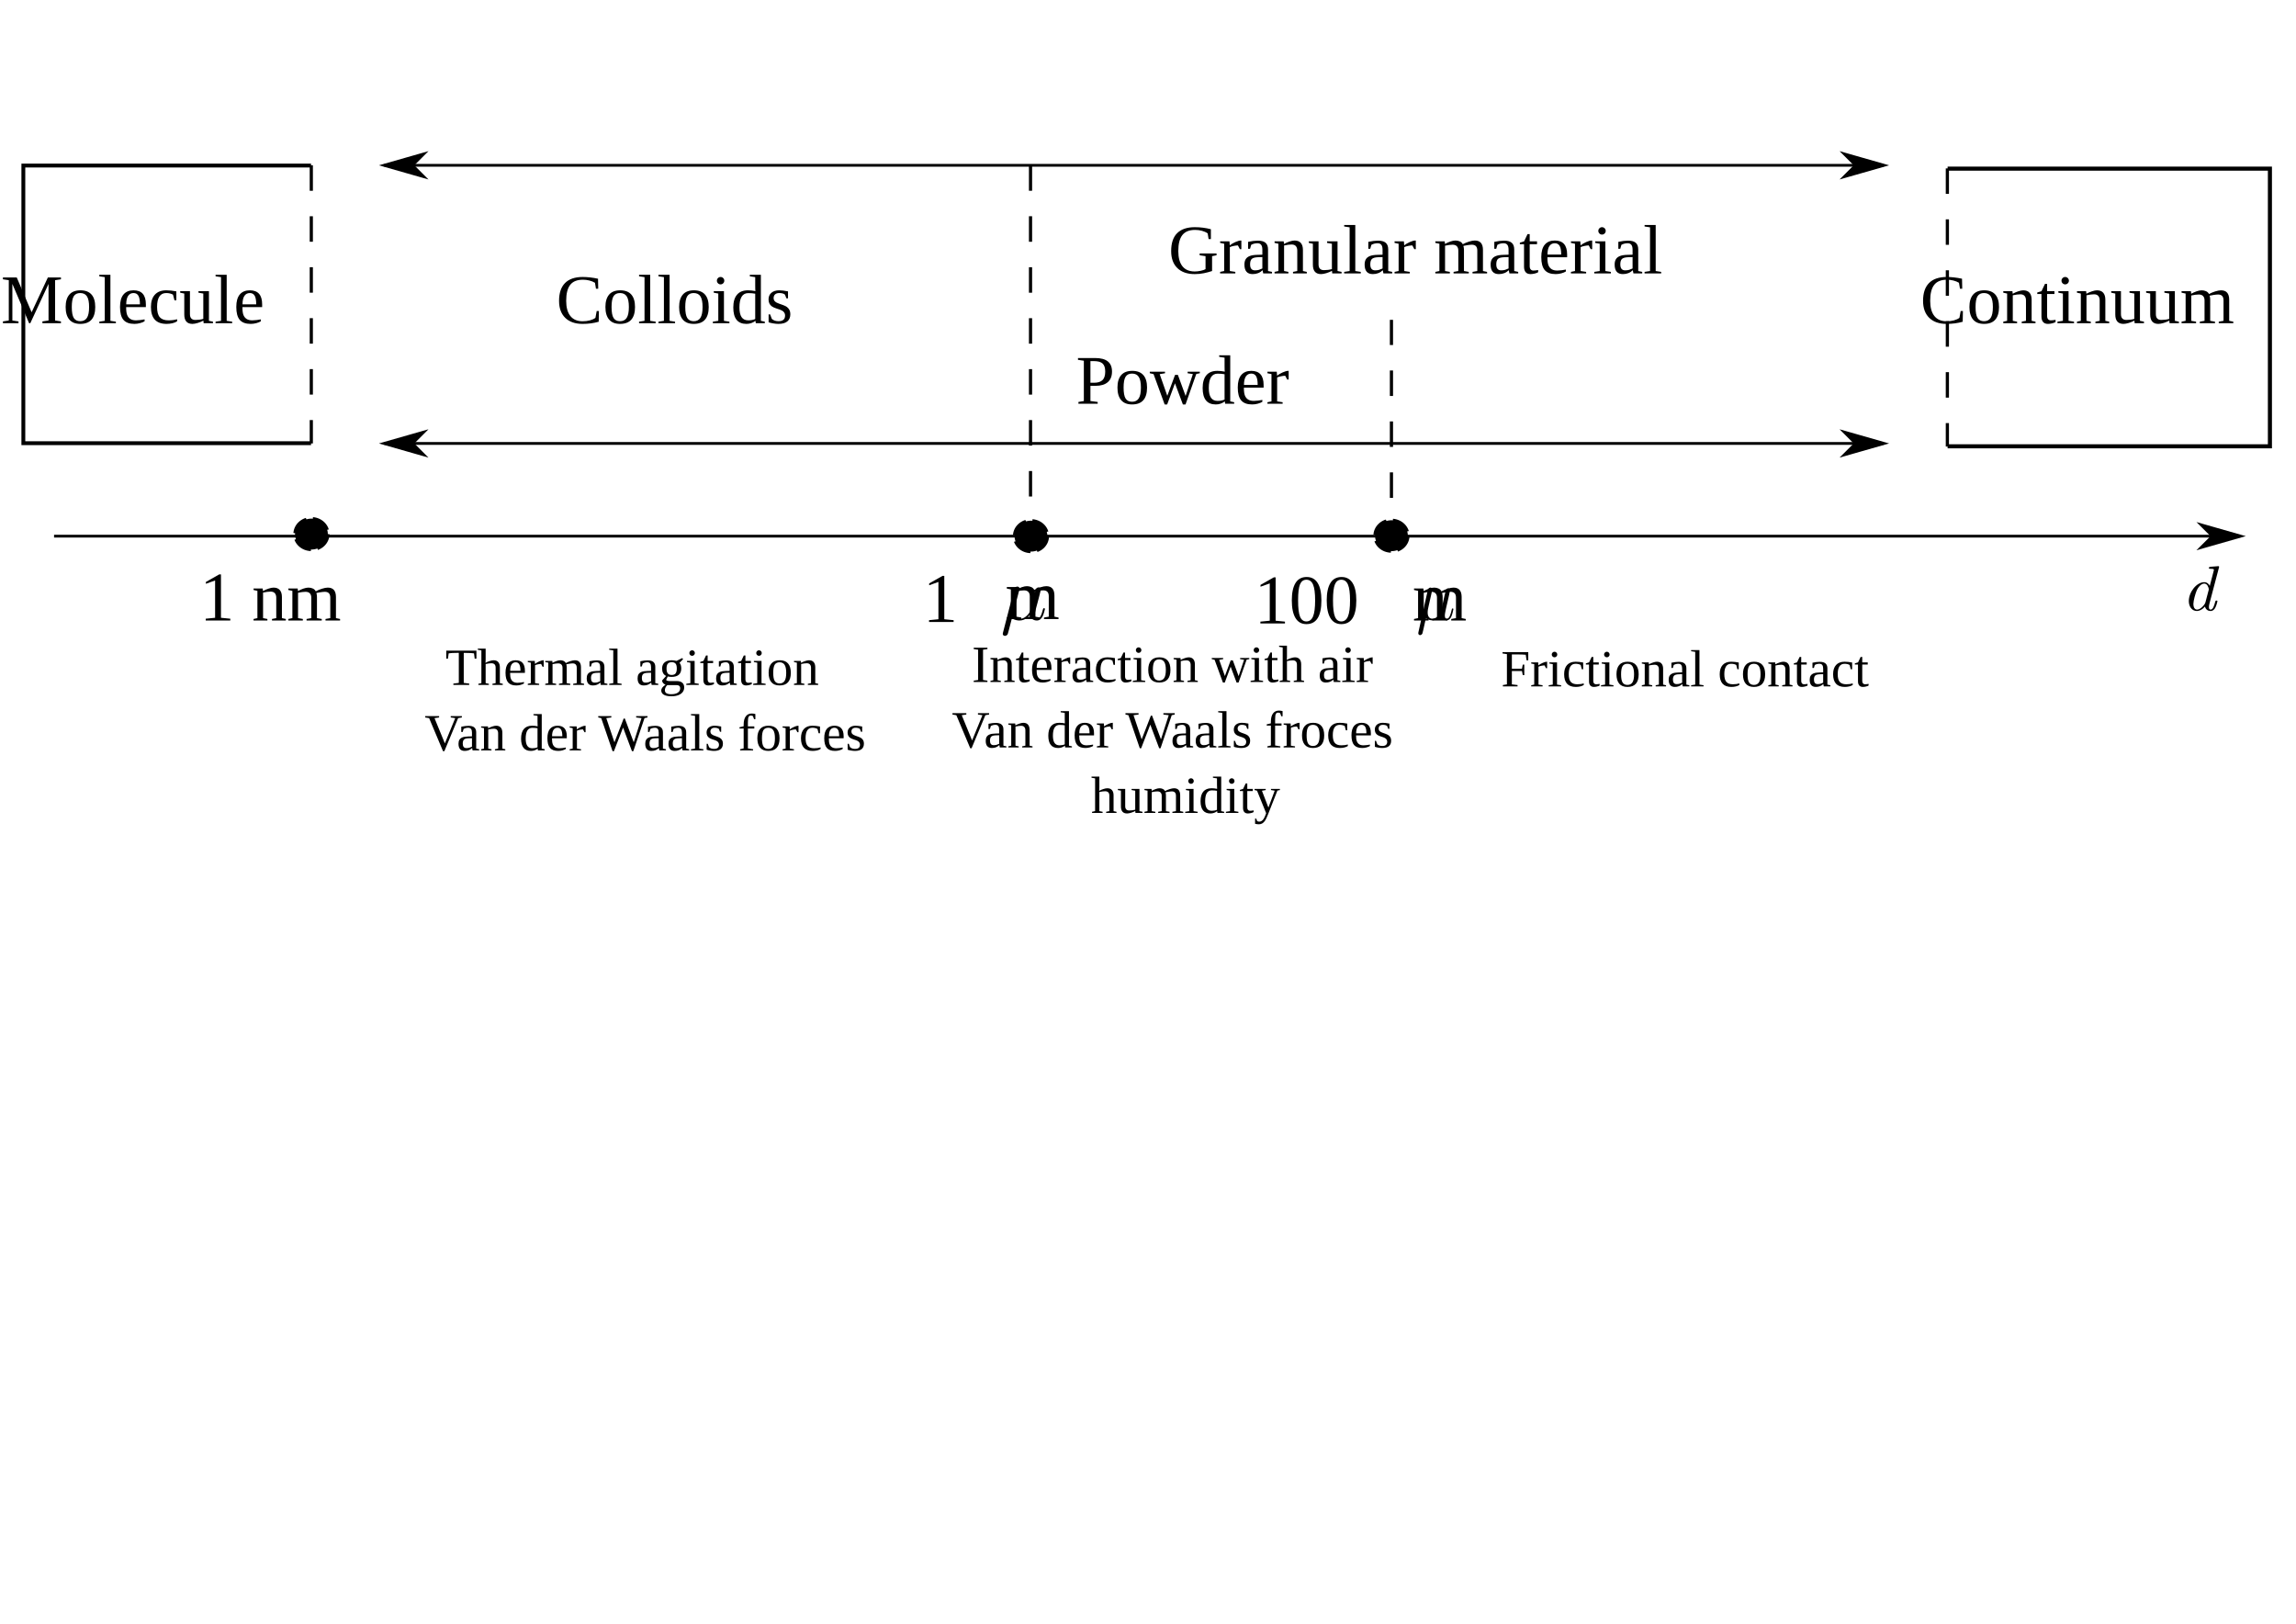
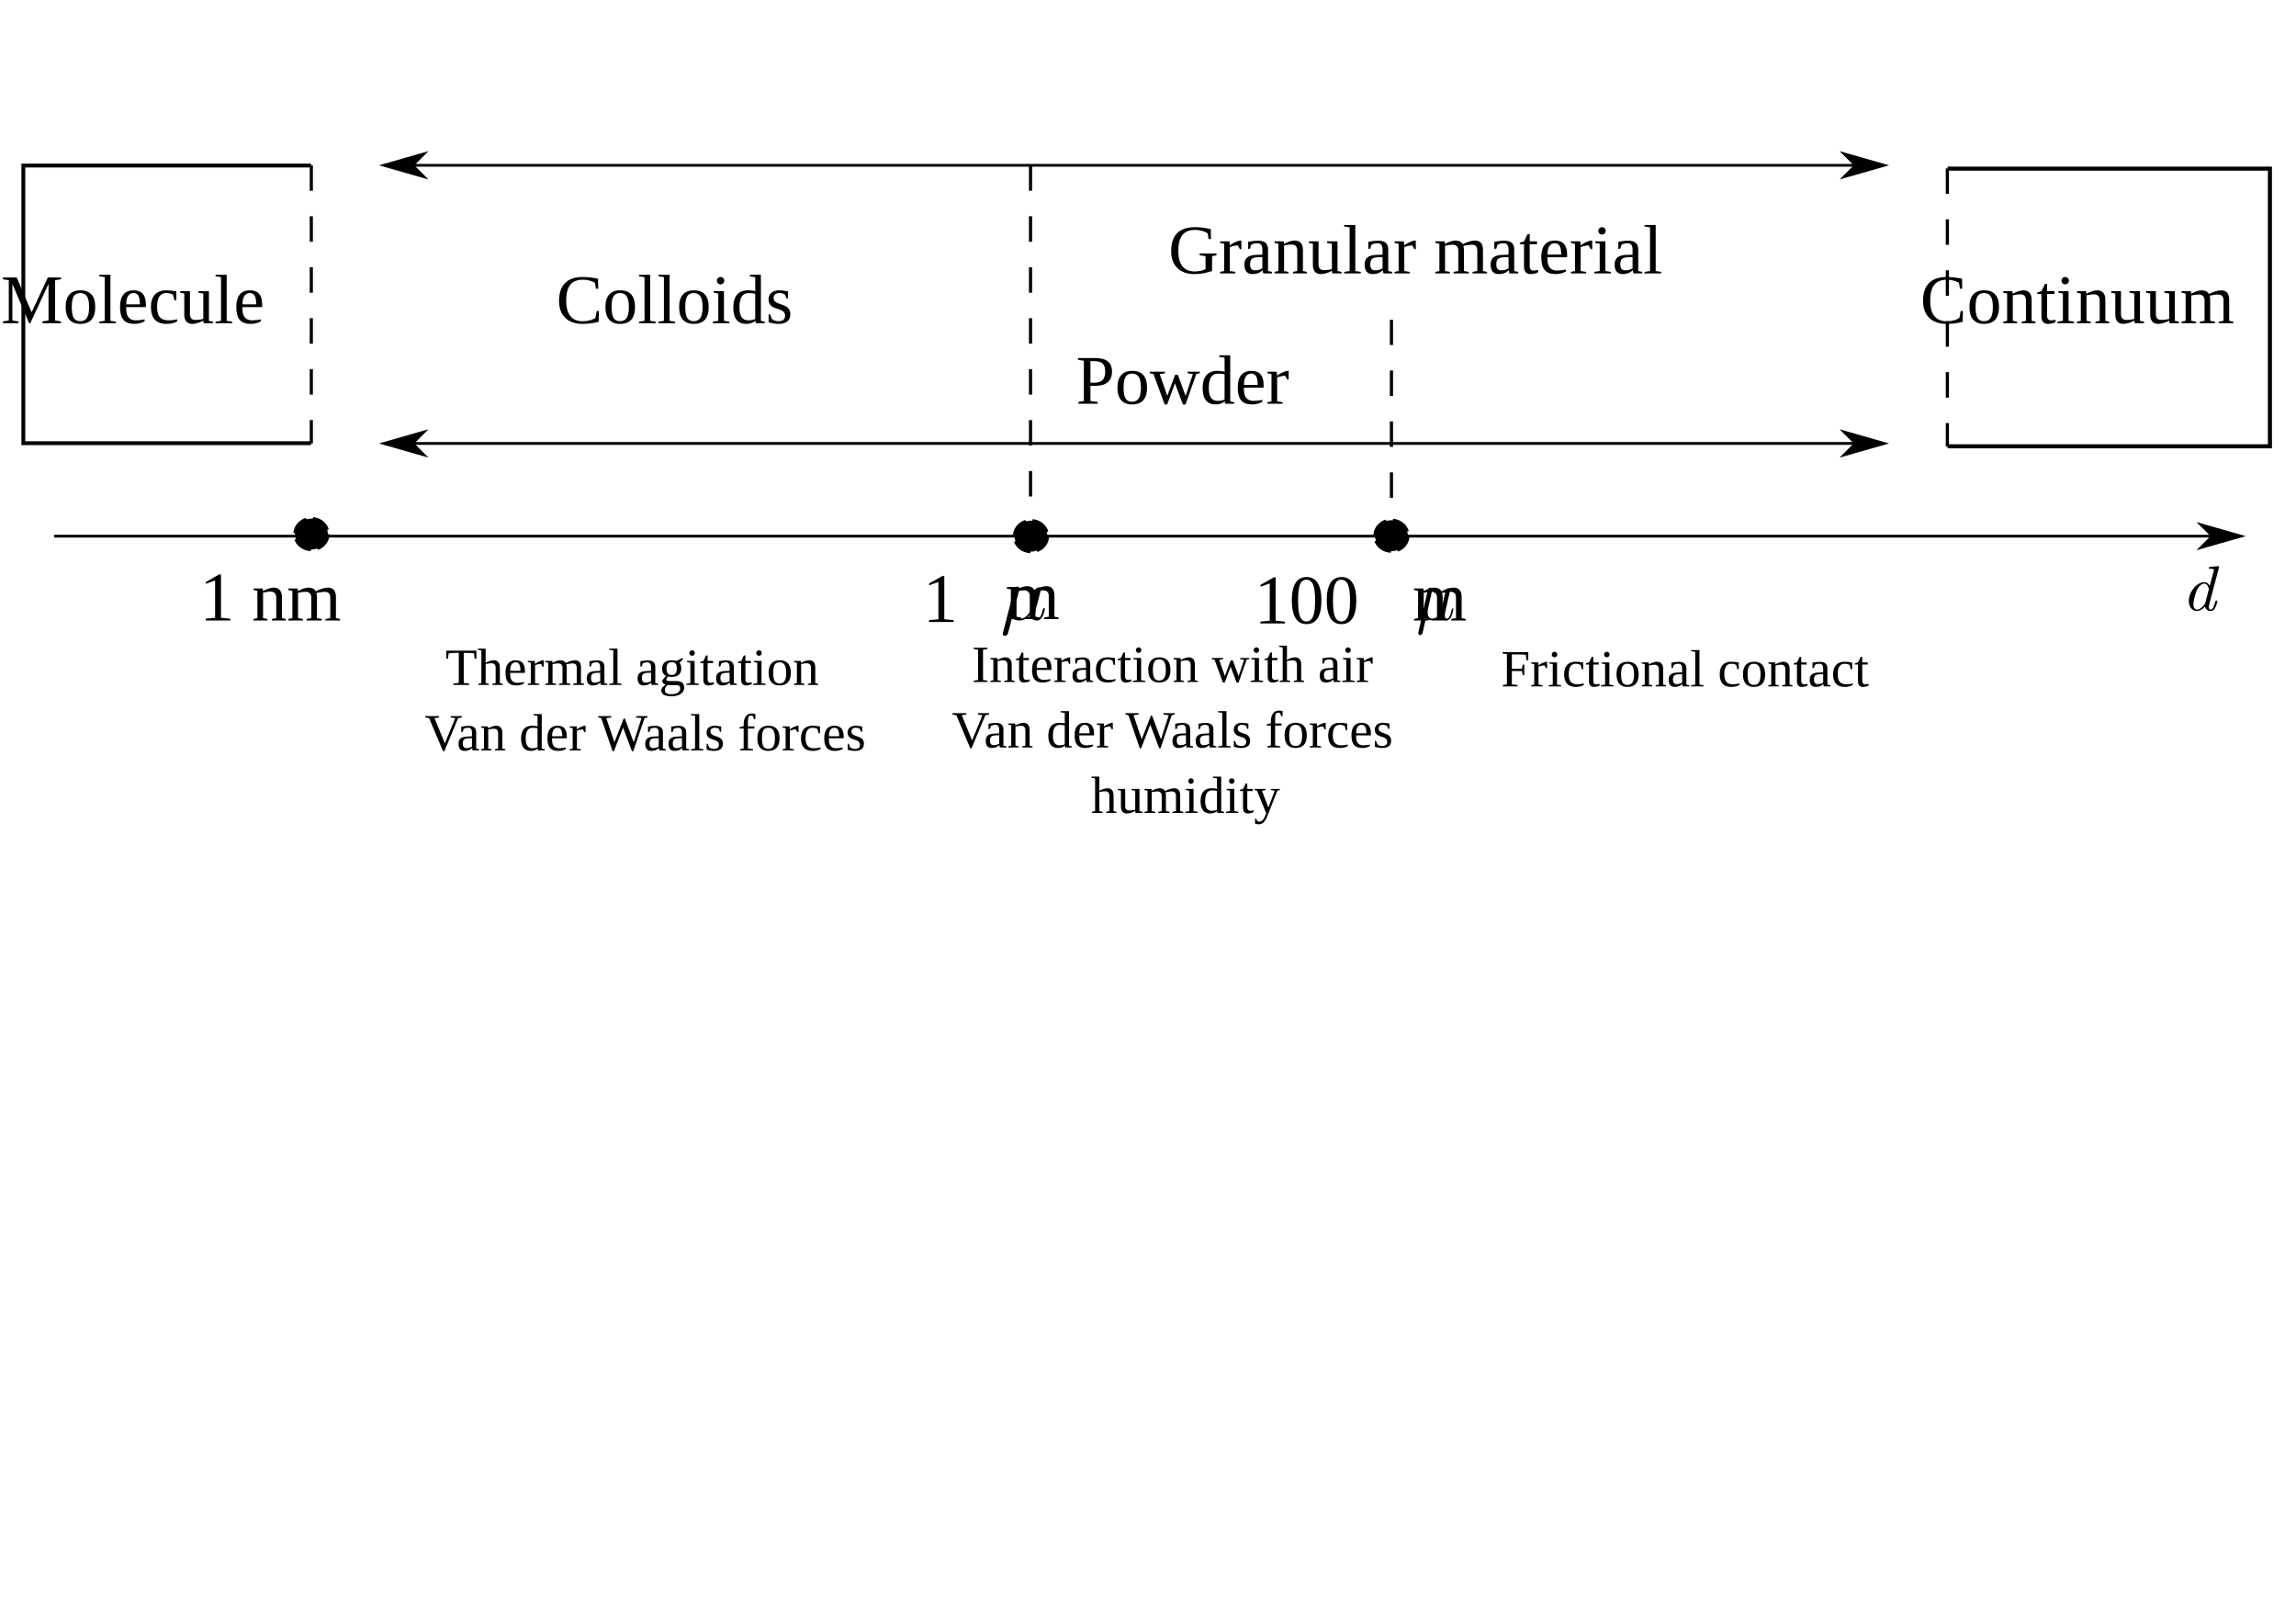
<svg xmlns="http://www.w3.org/2000/svg" width="1052.362" height="744.094" id="svg2" version="1.1">
  <defs id="defs4">
    <marker orient="auto" refY="0.0" refX="0.0" id="Arrow1Lend" style="overflow:visible;">
      <path id="path3767" d="M 0.0,0.0 L 5.0,-5.0 L -12.5,0.0 L 5.0,5.0 L 0.0,0.0 z " style="fill-rule:evenodd;stroke:#000000;stroke-width:1.0pt;marker-start:none;" transform="scale(0.8) rotate(180) translate(12.5,0)" />
    </marker>
    <marker orient="auto" refY="0.0" refX="0.0" id="Arrow1Lstart" style="overflow:visible">
      <path id="path3764" d="M 0.0,0.0 L 5.0,-5.0 L -12.5,0.0 L 5.0,5.0 L 0.0,0.0 z " style="fill-rule:evenodd;stroke:#000000;stroke-width:1.0pt;marker-start:none" transform="scale(0.8) translate(12.5,0)" />
    </marker>
  </defs>
  <g id="layer1" transform="translate(0,-308.2677)">
    <path style="fill:none;stroke:#000000;stroke-width:1.278;stroke-linecap:butt;stroke-linejoin:miter;stroke-miterlimit:4;stroke-opacity:1;stroke-dasharray:none;marker-start:url(#Arrow1Lstart);marker-end:url(#Arrow1Lend)" d="m 863.388,384.021 c -687.228,0 -687.228,0 -687.228,0" id="path2987" />
    <path style="fill:none;stroke:#000000;stroke-width:1.278px;stroke-linecap:butt;stroke-linejoin:miter;stroke-opacity:1;marker-start:url(#Arrow1Lstart);marker-end:url(#Arrow1Lend)" d="m 176.16,511.483 687.228,0" id="path2989" />
    <path style="fill:none;stroke:#000000;stroke-width:1.273;stroke-linecap:butt;stroke-linejoin:miter;stroke-miterlimit:4;stroke-opacity:1;stroke-dasharray:none;marker-start:none;marker-end:url(#Arrow1Lend)" d="m 24.779,553.97 1002.103,0" id="path2991" />
    <path style="fill:none;stroke:#000000;stroke-width:1.763px;stroke-linecap:butt;stroke-linejoin:miter;stroke-opacity:1" d="m 142.565,384.134 -131.863,0 0,127.235 131.863,0" id="path5127" />
    <path style="fill:none;stroke:#000000;stroke-width:1.866px;stroke-linecap:butt;stroke-linejoin:miter;stroke-opacity:1" d="m 892.679,385.549 147.729,0 0,127.246 -147.729,0" id="path5129" />
    <path style="fill:none;stroke:#000000;stroke-width:1.459;stroke-linecap:butt;stroke-linejoin:miter;stroke-miterlimit:4;stroke-opacity:1;stroke-dasharray:11.675,11.675;stroke-dashoffset:0" d="m 142.686,384.021 0,127.462" id="path5131" />
    <path style="fill:none;stroke:#000000;stroke-width:1.459;stroke-linecap:butt;stroke-linejoin:miter;stroke-miterlimit:4;stroke-opacity:1;stroke-dasharray:11.672,11.672;stroke-dashoffset:0" d="m 892.565,385.441 0,127.462" id="path5133" />
    <path style="fill:none;stroke:#000000;stroke-width:1.459;stroke-linecap:butt;stroke-linejoin:miter;stroke-miterlimit:4;stroke-opacity:1;stroke-dasharray:11.675,11.675;stroke-dashoffset:0" d="m 472.336,384.021 c 0,169.95 0,169.95 0,169.95" id="path5166" />
    <path style="fill:none;stroke:#000000;stroke-width:1.459;stroke-linecap:butt;stroke-linejoin:miter;stroke-miterlimit:4;stroke-opacity:1;stroke-dasharray:11.675,11.675;stroke-dashoffset:0.146" d="m 637.763,454.833 c 0,99.137 0,99.137 0,99.137" id="path5184" />
    <path style="fill:#000000;fill-opacity:1;stroke:#000000;stroke-width:1;stroke-linecap:butt;stroke-miterlimit:4;stroke-dasharray:6, 2;stroke-dashoffset:0" id="path5186" d="m 250,199.094 c 0,2.761 -2.239,5 -5,5 -2.761,0 -5,-2.239 -5,-5 0,-2.761 2.239,-5 5,-5 2.761,0 5,2.239 5,5 z" transform="matrix(1.503889,0,0,1.416247,-225.7114,271.053)" />
    <path style="fill:#000000;fill-opacity:1;stroke:#000000;stroke-width:1;stroke-linecap:butt;stroke-miterlimit:4;stroke-dasharray:6, 2;stroke-dashoffset:0" id="path5186-5" d="m 250,199.094 c 0,2.761 -2.239,5 -5,5 -2.761,0 -5,-2.239 -5,-5 0,-2.761 2.239,-5 5,-5 2.761,0 5,2.239 5,5 z" transform="matrix(1.503889,0,0,1.416247,104.0918,271.9973)" />
    <path style="fill:#000000;fill-opacity:1;stroke:#000000;stroke-width:1;stroke-linecap:butt;stroke-miterlimit:4;stroke-dasharray:6, 2;stroke-dashoffset:0" id="path5186-2" d="m 250,199.094 c 0,2.761 -2.239,5 -5,5 -2.761,0 -5,-2.239 -5,-5 0,-2.761 2.239,-5 5,-5 2.761,0 5,2.239 5,5 z" transform="matrix(1.503889,0,0,1.416247,269.3106,271.8004)" />
    <g transform="matrix(0.6734693,0,0,0.6482723,239.8461,360.5011)" id="g3133">
      <g style="font-style:normal;font-variant:normal;font-weight:normal;font-stretch:normal;letter-spacing:normal;word-spacing:normal;text-anchor:start;fill:none;stroke:#000000;stroke-linecap:butt;stroke-linejoin:miter;stroke-miterlimit:10.433;stroke-opacity:1;stroke-dasharray:none;stroke-dashoffset:0" id="content" transform="matrix(1.062992,0,0,-1.062992,-186.0236,789.2717)" xml:space="preserve" stroke-miterlimit="10.433" font-style="normal" font-variant="normal" font-weight="normal" font-stretch="normal" font-size-adjust="none" letter-spacing="normal" word-spacing="normal">
        <path style="fill:#000000;stroke-width:0" d="m 491.99,423.68 0.03,0.1 0.02,0.11 0.03,0.11 0.03,0.11 0.02,0.12 0.03,0.12 0.06,0.24 0.06,0.25 0.06,0.25 0.06,0.24 0.06,0.25 0.03,0.11 0.03,0.12 0.03,0.11 0.02,0.11 0.02,0.1 0.03,0.1 0.02,0.1 0.02,0.08 0.01,0.09 0.02,0.07 0.01,0.07 0.02,0.07 0,0.05 0.01,0.05 0.01,0.03 0,0.02 0,0.01 c 0,0.84 -0.6,1.34 -1.44,1.34 -0.16,0 -1.55,-0.04 -2,-1.78 l -7.17,-28.86 c -0.14,-0.59 -0.14,-0.68 -0.14,-0.79 0,-0.74 0.54,-1.35 1.39,-1.35 1.04,0 1.64,0.91 1.75,1.05 0.18,0.45 0.84,3.05 2.73,10.72 1.6,-1.34 3.83,-1.55 4.83,-1.55 3.48,0 5.44,2.24 6.62,3.64 0.46,-2.25 2.3,-3.64 4.49,-3.64 1.75,0 2.89,1.14 3.69,2.74 0.84,1.79 1.5,4.84 1.5,4.93 0,0.5 -0.46,0.5 -0.6,0.5 -0.5,0 -0.54,-0.2 -0.7,-0.9 -0.84,-3.24 -1.75,-6.17 -3.78,-6.17 -1.35,0 -1.5,1.29 -1.5,2.29 0,1.1 0.59,3.44 1,5.17 l 1.39,5.4 c 0.16,0.75 0.64,2.64 0.84,3.39 0.25,1.14 0.75,3.03 0.75,3.32 0,0.91 -0.7,1.35 -1.43,1.35 -0.25,0 -1.55,-0.05 -1.96,-1.74 l -2.34,-9.32 c -0.6,-2.49 -1.14,-4.58 -1.3,-5.08 -0.05,-0.25 -2.44,-4.78 -6.47,-4.78 -2.48,0 -3.68,1.64 -3.68,4.32 0,1.46 0.34,2.85 0.7,4.25 z" id="path3138" />
      </g>
    </g>
    <g transform="matrix(0.5606961,0,0,0.6253143,437.3503,368.6301)" id="g3218">
      <g style="font-style:normal;font-variant:normal;font-weight:normal;font-stretch:normal;letter-spacing:normal;word-spacing:normal;text-anchor:start;fill:none;stroke:#000000;stroke-linecap:butt;stroke-linejoin:miter;stroke-miterlimit:10.433;stroke-opacity:1;stroke-dasharray:none;stroke-dashoffset:0" word-spacing="normal" letter-spacing="normal" font-size-adjust="none" font-stretch="normal" font-weight="normal" font-variant="normal" font-style="normal" stroke-miterlimit="10.433" xml:space="preserve" transform="matrix(1.062992,0,0,-1.062992,-186.0236,789.2717)" id="g3220">
        <path style="fill:#000000;stroke-width:0" id="path3228" d="m 541.91,423.68 0.02,0.1 0.03,0.11 0.02,0.11 0.03,0.11 0.03,0.12 0.03,0.12 0.06,0.24 0.06,0.25 0.06,0.25 0.06,0.24 0.06,0.25 0.03,0.11 0.02,0.12 0.03,0.11 0.02,0.11 0.03,0.1 0.02,0.1 0.02,0.1 0.02,0.08 0.02,0.09 0.01,0.07 0.02,0.07 0.01,0.07 0.01,0.05 0.01,0.05 0,0.03 0,0.02 0,0.01 c 0,0.84 -0.59,1.34 -1.44,1.34 -0.15,0 -1.54,-0.04 -2,-1.78 l -7.17,-28.86 c -0.14,-0.59 -0.14,-0.68 -0.14,-0.79 0,-0.74 0.55,-1.35 1.39,-1.35 1.05,0 1.64,0.91 1.75,1.05 0.19,0.45 0.85,3.05 2.74,10.72 1.59,-1.34 3.82,-1.55 4.82,-1.55 3.49,0 5.44,2.24 6.63,3.64 0.45,-2.25 2.3,-3.64 4.48,-3.64 1.75,0 2.89,1.14 3.69,2.74 0.84,1.79 1.5,4.84 1.5,4.93 0,0.5 -0.45,0.5 -0.59,0.5 -0.5,0 -0.55,-0.2 -0.71,-0.9 -0.84,-3.24 -1.75,-6.17 -3.78,-6.17 -1.34,0 -1.5,1.29 -1.5,2.29 0,1.1 0.6,3.44 1,5.17 l 1.39,5.4 c 0.16,0.75 0.64,2.64 0.85,3.39 0.25,1.14 0.75,3.03 0.75,3.32 0,0.91 -0.71,1.35 -1.44,1.35 -0.25,0 -1.55,-0.05 -1.95,-1.74 l -2.35,-9.32 c -0.59,-2.49 -1.14,-4.58 -1.29,-5.08 -0.05,-0.25 -2.44,-4.78 -6.47,-4.78 -2.49,0 -3.69,1.64 -3.69,4.32 0,1.46 0.34,2.85 0.7,4.25 z" />
      </g>
    </g>
    <g transform="matrix(0.5021972,0,0,0.5147422,-125.7561,271.743)" id="g4026">
      <text xml:space="preserve" style="font-size:12px;font-style:italic;font-variant:normal;font-weight:normal;font-stretch:normal;text-align:center;line-height:125%;letter-spacing:0px;word-spacing:0px;text-anchor:middle;fill:#000000;fill-opacity:1;stroke:none;font-family:Times New Roman;-inkscape-font-specification:Sans Italic" x="26.175" y="148.117" id="text3193" transform="matrix(1.99125,0,0,1.94272,250.4118,70.95717)">
        <tspan id="tspan3195" x="26.175" y="148.117" />
      </text>
    </g>
    <g transform="matrix(0.4693495,0,0,0.4608246,557.1496,458.1646)" id="g7079">
      <text xml:space="preserve" style="font-size:24px;font-style:normal;font-variant:normal;font-weight:normal;font-stretch:normal;text-align:center;line-height:125%;letter-spacing:0px;word-spacing:0px;text-anchor:middle;fill:#000000;fill-opacity:1;stroke:none;font-family:Times New Roman;-inkscape-font-specification:Sans" x="793.294" y="314.561" id="text3247" transform="matrix(2.130609,0,0,2.170023,-1187.068,-325.2797)">
        <tspan id="tspan3249" x="793.294" y="314.561">Frictional contact</tspan>
      </text>
    </g>
    <g transform="matrix(0.5798307,0,0,0.5506872,827.023,391.088)" id="g7573">
      <g style="font-style:normal;font-variant:normal;font-weight:normal;font-stretch:normal;letter-spacing:normal;word-spacing:normal;text-anchor:start;fill:none;stroke:#000000;stroke-linecap:butt;stroke-linejoin:miter;stroke-miterlimit:10.433;stroke-opacity:1;stroke-dasharray:none;stroke-dashoffset:0" id="g7575" transform="matrix(1.062992,0,0,-1.062992,-186.0236,789.2717)" xml:space="preserve" stroke-miterlimit="10.433" font-style="normal" font-variant="normal" font-weight="normal" font-stretch="normal" font-size-adjust="none" letter-spacing="normal" word-spacing="normal">
        <path style="fill:#000000;stroke-width:0" d="m 483.27,439.53 0,0.01 0.01,0.02 0,0.02 0.01,0.02 0.01,0.02 0,0.02 0.01,0.02 0,0.02 0.01,0.02 0.01,0.03 0.01,0.04 0.01,0.05 0.02,0.05 0.01,0.05 0,0.03 0.01,0.02 0,0.02 0.01,0.02 0,0.03 0.01,0.02 0,0.02 0.01,0.02 0,0.01 0,0.02 0,0.02 0,0.01 0.01,0.01 0,0.01 c 0,0.44 -0.32,0.6 -0.71,0.6 -0.15,0 -0.64,-0.05 -0.79,-0.11 l -4.94,-0.39 c -0.6,-0.05 -1.14,-0.1 -1.14,-1.05 0,-0.55 0.5,-0.55 1.19,-0.55 2.4,0 2.5,-0.34 2.5,-0.84 0,-0.16 -0.16,-0.8 -0.16,-0.84 l -2.89,-11.68 c -0.74,1.55 -2.1,2.89 -4.17,2.89 v -1.09 c 0.39,0 1.53,-0.05 2.43,-1.44 0.5,-0.79 1,-2.25 1,-3.18 0,-0.16 -0.06,-0.36 -0.15,-0.66 l -2.39,-9.56 c -0.41,-1.55 -3.44,-5.53 -6.17,-5.53 -2.35,0 -2.75,2.93 -2.75,4.43 0,2.49 1.54,8.32 2.43,10.41 1.25,3.05 3.55,5.53 5.6,5.53 v 1.09 c -5.53,0 -11.43,-7.56 -11.43,-14.84 0,-4.23 2.3,-7.72 6.04,-7.72 1.79,0 3.98,1.05 5.98,3.49 0.55,-2.44 2.39,-3.49 4.13,-3.49 1.84,0 2.89,1.25 3.64,2.78 0.9,1.91 1.5,4.8 1.5,4.89 0,0.5 -0.41,0.5 -0.75,0.5 -0.6,0 -0.64,-0.04 -0.96,-1.14 -0.68,-2.79 -1.64,-5.93 -3.33,-5.93 -1.29,0 -1.29,1.34 -1.29,2.04 0,0.35 0,1.1 0.29,2.28 z" id="path7577" />
      </g>
    </g>
    <text xml:space="preserve" style="font-size:24px;font-style:normal;font-variant:normal;font-weight:normal;font-stretch:normal;text-align:center;line-height:125%;letter-spacing:0px;word-spacing:0px;text-anchor:middle;fill:#000000;fill-opacity:1;stroke:none;font-family:Times New Roman;-inkscape-font-specification:Sans" x="75.839" y="456.385" id="text3201">
      <tspan id="tspan3203" x="75.839" y="456.385" style="font-size:32px">Molecule</tspan>
    </text>
    <text xml:space="preserve" style="font-size:24px;font-style:normal;font-variant:normal;font-weight:normal;font-stretch:normal;text-align:center;line-height:125%;letter-spacing:0px;word-spacing:0px;text-anchor:middle;fill:#000000;fill-opacity:1;stroke:none;font-family:Times New Roman;-inkscape-font-specification:Sans" x="324.163" y="456.385" id="text3207">
      <tspan id="tspan3209" x="324.163" y="456.385" style="font-size:32px">Colloids</tspan>
    </text>
    <text xml:space="preserve" style="font-size:24px;font-style:normal;font-variant:normal;font-weight:normal;font-stretch:normal;text-align:center;line-height:125%;letter-spacing:0px;word-spacing:0px;text-anchor:middle;fill:#000000;fill-opacity:1;stroke:none;font-family:Times New Roman;-inkscape-font-specification:Sans" x="310.741" y="622.158" id="text3213">
      <tspan id="tspan3215" x="310.741" y="622.158">Thermal agitation</tspan>
      <tspan x="310.741" y="652.158" id="tspan3217">Van der Waals forces</tspan>
    </text>
    <text xml:space="preserve" style="font-size:24px;font-style:normal;font-variant:normal;font-weight:normal;font-stretch:normal;text-align:center;line-height:125%;letter-spacing:0px;word-spacing:0px;text-anchor:middle;fill:#000000;fill-opacity:1;stroke:none;font-family:Times New Roman;-inkscape-font-specification:Sans" x="557.051" y="185.03" id="text3223" transform="translate(0,308.2677)">
      <tspan id="tspan3225" x="557.051" y="185.03" style="font-size:32px">Powder</tspan>
    </text>
    <text xml:space="preserve" style="font-size:24px;font-style:normal;font-variant:normal;font-weight:normal;font-stretch:normal;text-align:center;line-height:125%;letter-spacing:0px;word-spacing:0px;text-anchor:middle;fill:#000000;fill-opacity:1;stroke:none;font-family:Times New Roman;-inkscape-font-specification:Sans" x="663.763" y="125.298" id="text3227" transform="translate(0,308.2677)">
      <tspan id="tspan3229" x="663.763" y="125.298" style="font-size:32px">Granular material</tspan>
    </text>
    <text xml:space="preserve" style="font-size:24px;font-style:normal;font-variant:normal;font-weight:normal;font-stretch:normal;text-align:center;line-height:125%;letter-spacing:0px;word-spacing:0px;text-anchor:middle;fill:#000000;fill-opacity:1;stroke:none;font-family:Times New Roman;-inkscape-font-specification:Sans" x="558.393" y="312.548" id="text3231" transform="translate(0,308.2677)">
      <tspan id="tspan3233" x="558.393" y="312.548">Interaction with air</tspan>
-       <tspan x="558.393" y="342.548" id="tspan3235">Van der Waals froces</tspan>
+       <tspan x="558.393" y="342.548" id="tspan3235">Van der Waals forces</tspan>
      <tspan x="558.393" y="372.548" id="tspan3237">humidity</tspan>
    </text>
    <text xml:space="preserve" style="font-size:24px;font-style:normal;font-variant:normal;font-weight:normal;font-stretch:normal;text-align:center;line-height:125%;letter-spacing:0px;word-spacing:0px;text-anchor:middle;fill:#000000;fill-opacity:1;stroke:none;font-family:Times New Roman;-inkscape-font-specification:Sans" x="967.121" y="456.385" id="text3243">
      <tspan id="tspan3245" x="967.121" y="456.385" style="font-size:32px">Continuum</tspan>
    </text>
    <text xml:space="preserve" style="font-size:24px;font-style:normal;font-variant:normal;font-weight:normal;font-stretch:normal;text-align:center;line-height:125%;letter-spacing:0px;word-spacing:0px;text-anchor:middle;fill:#000000;fill-opacity:1;stroke:none;font-family:Times New Roman;-inkscape-font-specification:Sans" x="138.927" y="592.627" id="text3251">
      <tspan id="tspan3253" x="138.927" y="592.627" style="font-size:32px">1 nm</tspan>
    </text>
    <text xml:space="preserve" style="font-size:32px;font-style:normal;font-variant:normal;font-weight:normal;font-stretch:normal;text-align:center;line-height:125%;letter-spacing:0px;word-spacing:0px;text-anchor:middle;fill:#000000;fill-opacity:1;stroke:none;font-family:Times New Roman;-inkscape-font-specification:Sans" x="451.01" y="285.031" id="text3257" transform="translate(0,308.2677)">
      <tspan id="tspan3259" x="451.01" y="285.031">1</tspan>
    </text>
    <text xml:space="preserve" style="font-size:32px;font-style:normal;font-variant:normal;font-weight:normal;font-stretch:normal;text-align:center;line-height:125%;letter-spacing:0px;word-spacing:0px;text-anchor:middle;fill:#000000;fill-opacity:1;stroke:none;font-family:Times New Roman;-inkscape-font-specification:Sans" x="493.238" y="591.969" id="text3261">
      <tspan id="tspan3263" x="493.238" y="591.969">m</tspan>
    </text>
    <text xml:space="preserve" style="font-size:32px;font-style:normal;font-variant:normal;font-weight:normal;font-stretch:normal;text-align:center;line-height:125%;letter-spacing:0px;word-spacing:0px;text-anchor:middle;fill:#000000;fill-opacity:1;stroke:none;font-family:Times New Roman;-inkscape-font-specification:Sans" x="618.877" y="593.969" id="text3306">
      <tspan id="tspan3308" x="618.877" y="593.969">100</tspan>
    </text>
    <text xml:space="preserve" style="font-size:32px;font-style:normal;font-variant:normal;font-weight:normal;font-stretch:normal;text-align:center;line-height:125%;letter-spacing:0px;word-spacing:0px;text-anchor:middle;fill:#000000;fill-opacity:1;stroke:none;font-family:Times New Roman;-inkscape-font-specification:Sans" x="679.884" y="592.627" id="text3310">
      <tspan id="tspan3312" x="679.884" y="592.627">m</tspan>
    </text>
  </g>
</svg>
